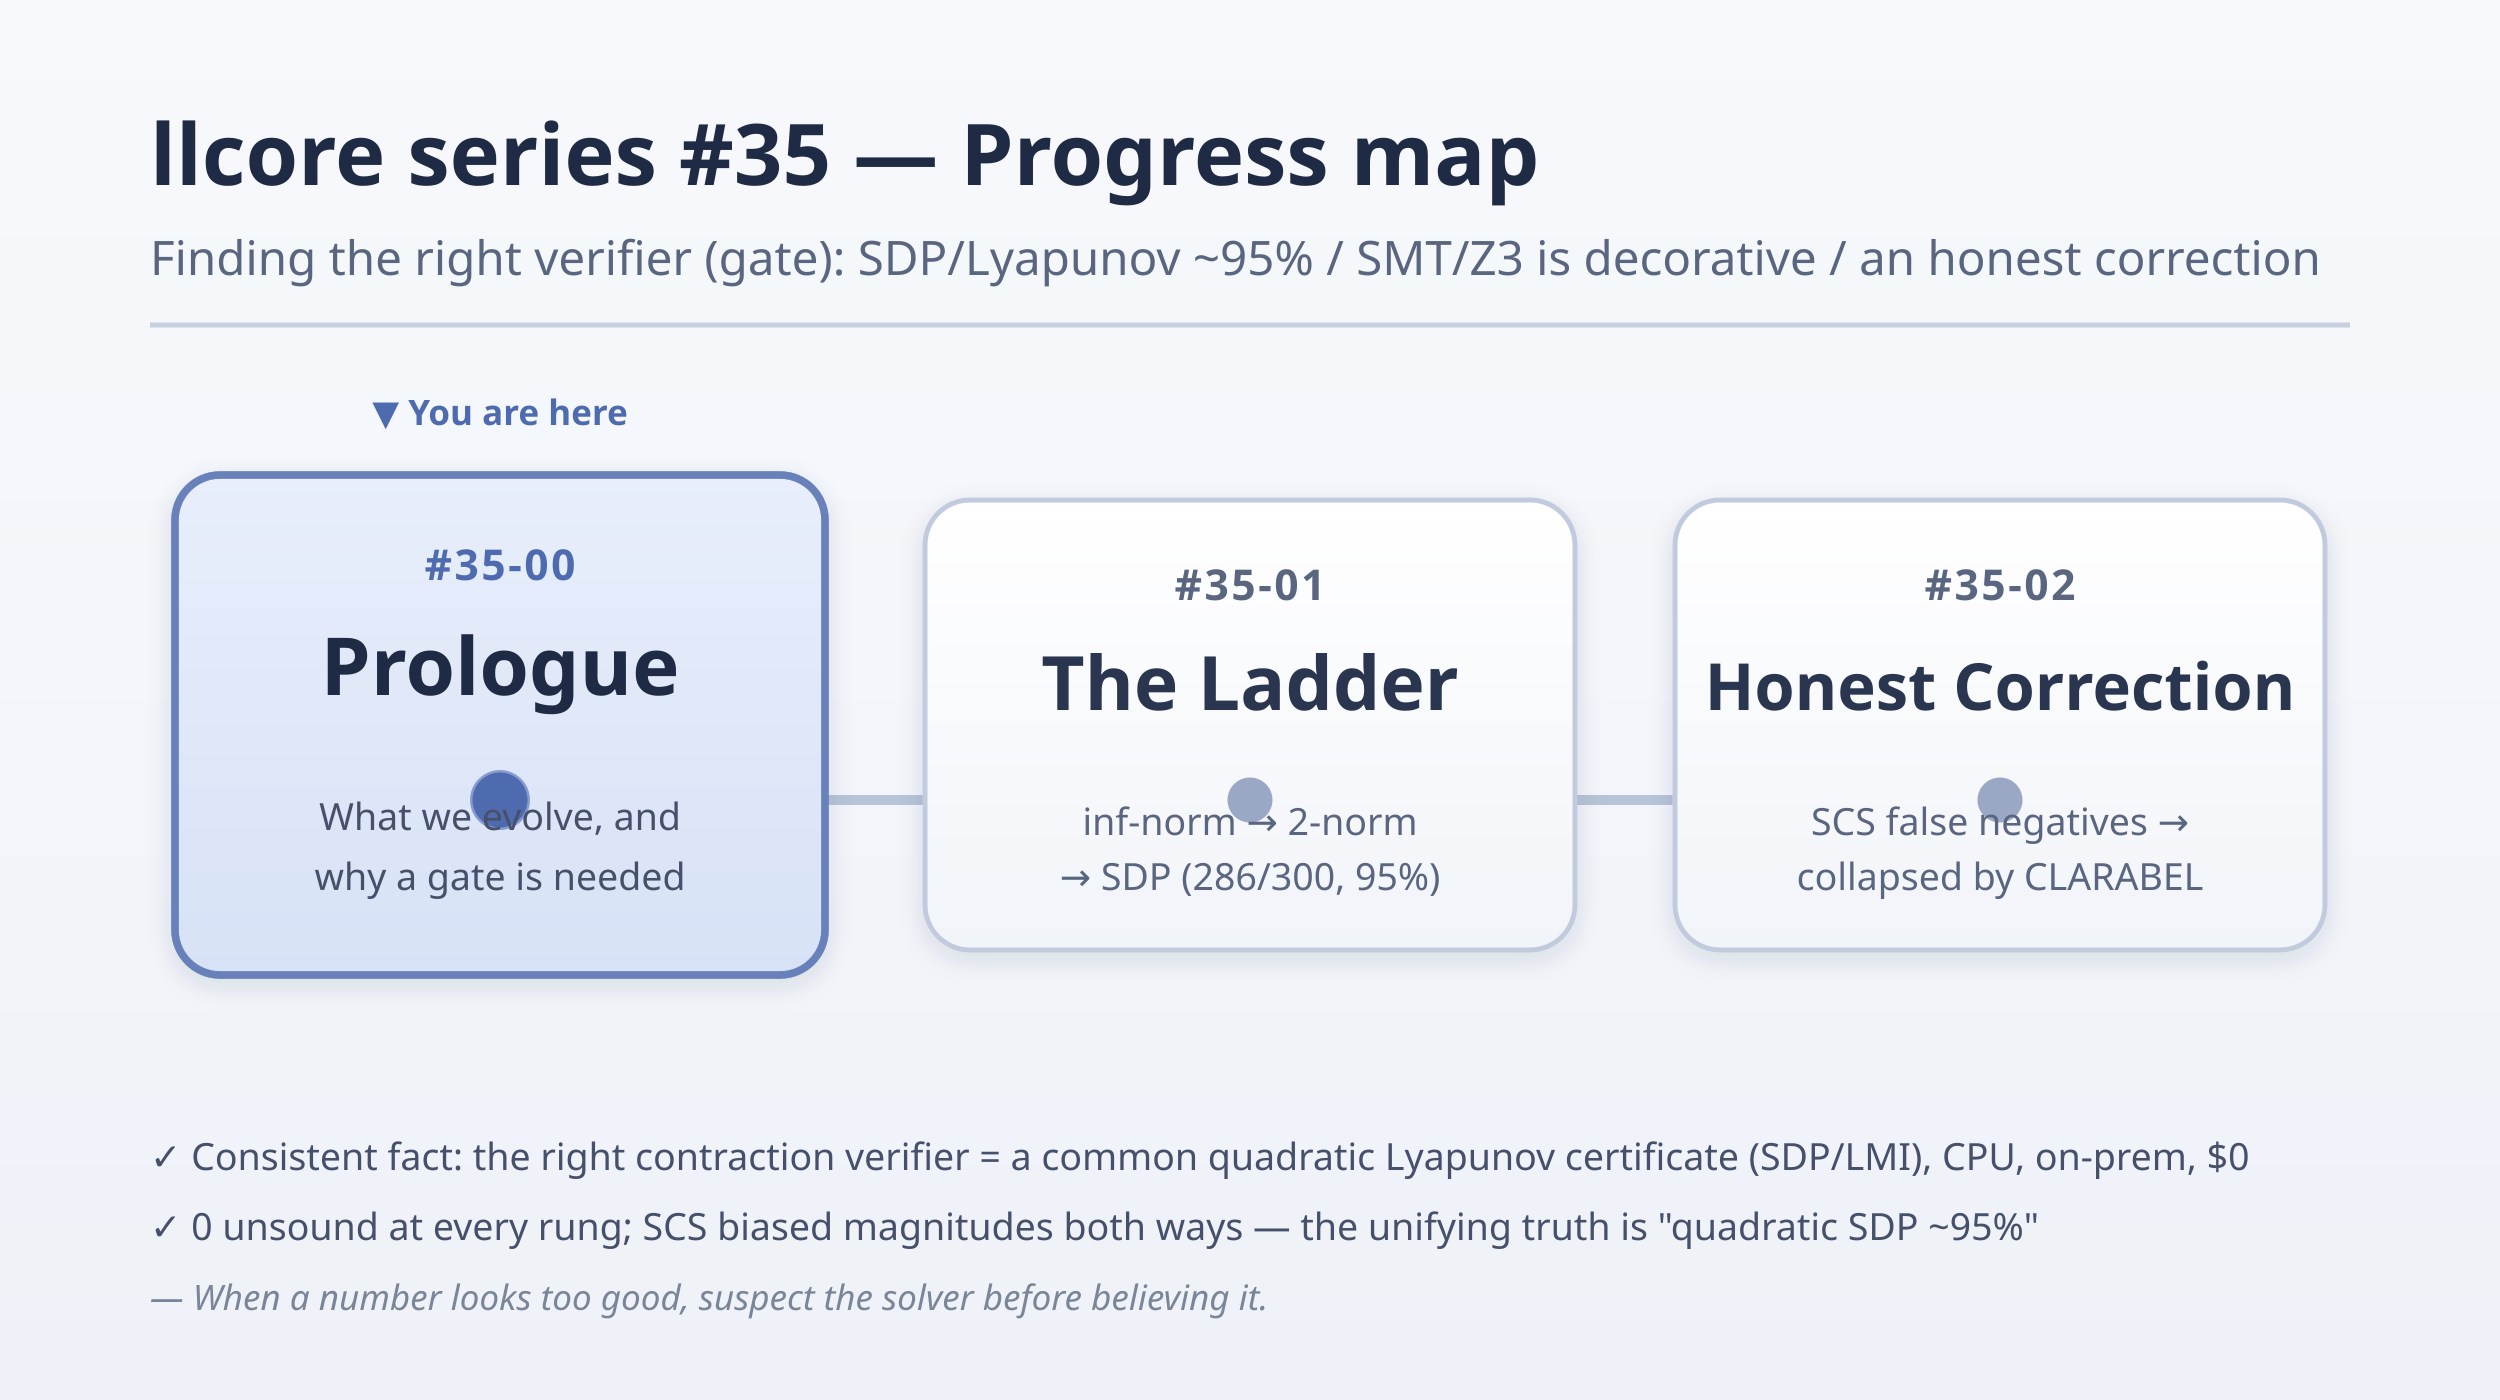
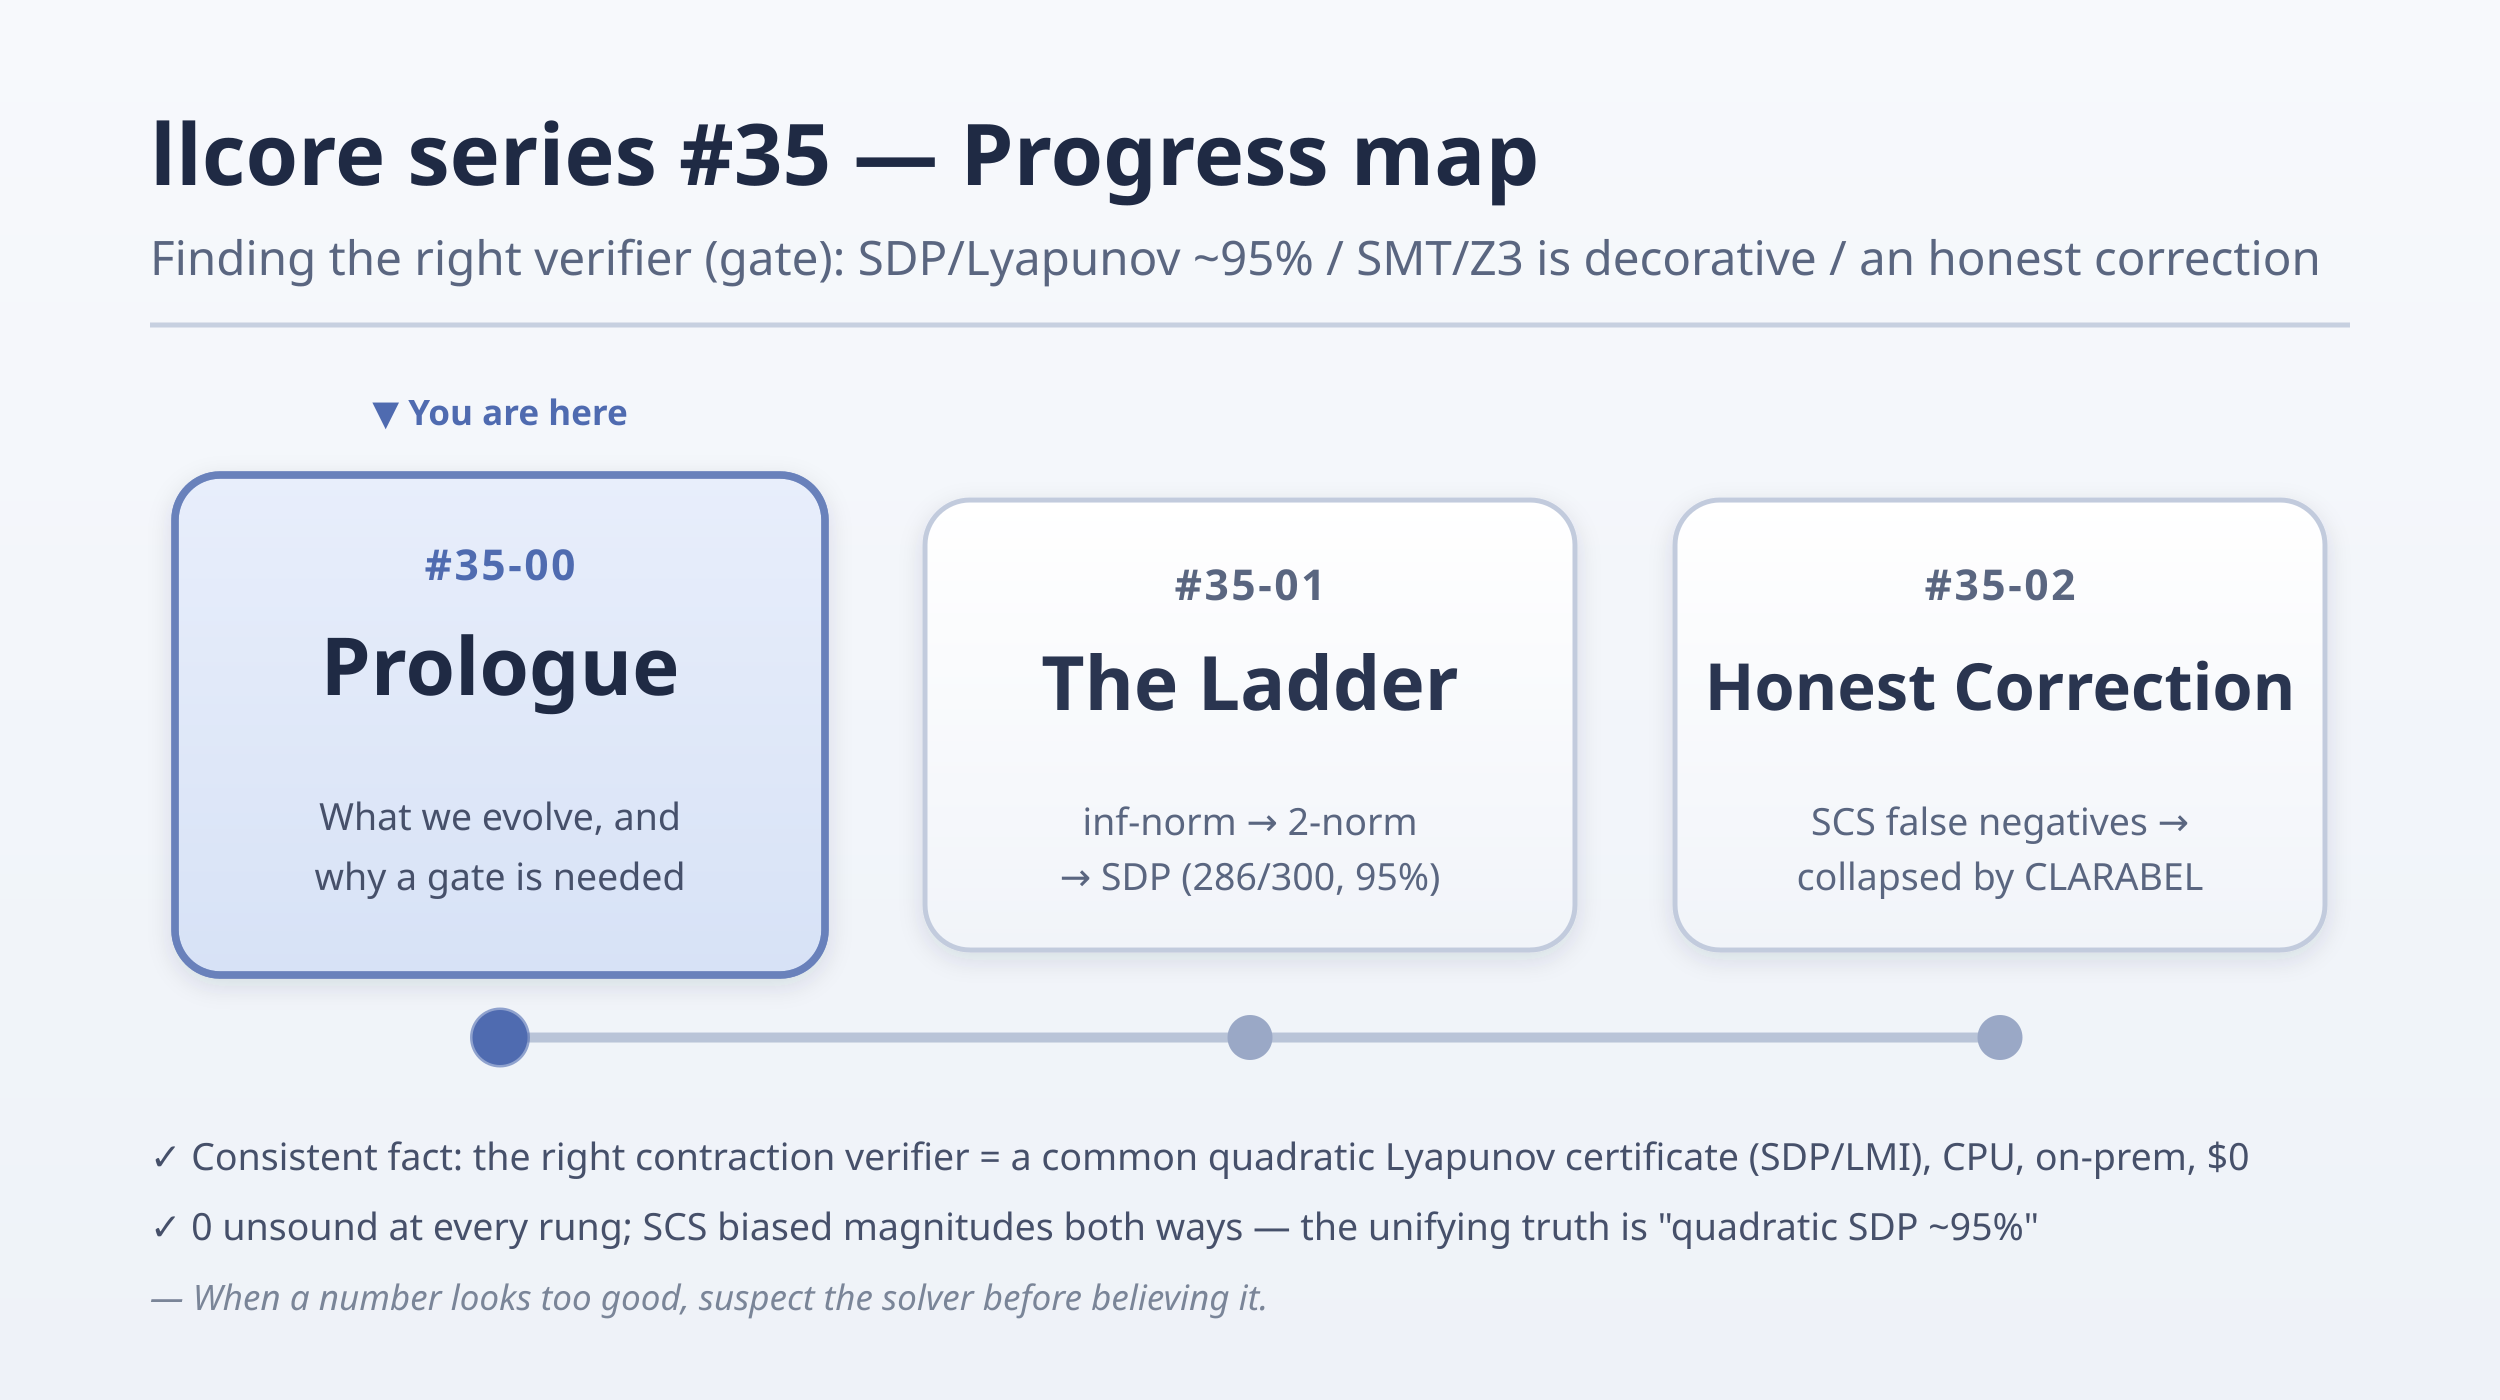
<svg xmlns="http://www.w3.org/2000/svg" viewBox="0 0 1000 560" font-family="'Segoe UI','Noto Sans',sans-serif">
  <defs>
    <linearGradient id="bg" x1="0" y1="0" x2="0" y2="1">
      <stop offset="0" stop-color="#f7f9fc" />
      <stop offset="1" stop-color="#eef2f8" />
    </linearGradient>
    <linearGradient id="cardActive" x1="0" y1="0" x2="0" y2="1">
      <stop offset="0" stop-color="#e8eefb" />
      <stop offset="1" stop-color="#d7e2f6" />
    </linearGradient>
    <linearGradient id="cardIdle" x1="0" y1="0" x2="0" y2="1">
      <stop offset="0" stop-color="#ffffff" />
      <stop offset="1" stop-color="#f1f4f9" />
    </linearGradient>
    <filter id="soft" x="-20%" y="-20%" width="140%" height="140%">
      <feDropShadow dx="0" dy="3" stdDeviation="5" flood-color="#1f2a44" flood-opacity="0.12" />
    </filter>
  </defs>
  <rect x="0" y="0" width="1000" height="560" fill="url(#bg)" />
  <text x="60" y="74" font-size="34" font-weight="700" fill="#1f2a44">llcore series #35 — Progress map</text>
  <text x="60" y="110" font-size="19" fill="#5a6680">Finding the right verifier (gate): SDP/Lyapunov ~95% / SMT/Z3 is decorative / an honest correction</text>
  <line x1="60" y1="130" x2="940" y2="130" stroke="#c7d0e0" stroke-width="2" />
-   <line x1="200" y1="320" x2="800" y2="320" stroke="#b9c4d8" stroke-width="4" stroke-linecap="round" />
-   <line x1="200" y1="320" x2="800" y2="320" stroke="#7d93c4" stroke-width="4" stroke-linecap="round" stroke-dasharray="0 600">
+   <line x1="200" y1="415" x2="800" y2="415" stroke="#b9c4d8" stroke-width="4" stroke-linecap="round" />
+   <line x1="200" y1="415" x2="800" y2="415" stroke="#7d93c4" stroke-width="4" stroke-linecap="round" stroke-dasharray="0 600">
    <animate attributeName="stroke-dasharray" from="0 600" to="600 0" dur="1.4s" fill="freeze" />
  </line>
  <g filter="url(#soft)">
    <rect x="70" y="190" width="260" height="200" rx="18" fill="url(#cardActive)" stroke="#4f6bb0" stroke-width="3" />
    <rect x="70" y="190" width="260" height="200" rx="18" fill="none" stroke="#7d93c4" stroke-width="3" opacity="0.55">
      <animate attributeName="opacity" values="0.55;0.18;0.55" dur="2.6s" repeatCount="indefinite" />
      <animate attributeName="stroke-width" values="3;7;3" dur="2.6s" repeatCount="indefinite" />
    </rect>
  </g>
-   <circle cx="200" cy="320" r="11" fill="#4f6bb0" />
-   <circle cx="200" cy="320" r="11" fill="none" stroke="#4f6bb0" stroke-width="2" opacity="0.6">
+   <circle cx="200" cy="415" r="11" fill="#4f6bb0" />
+   <circle cx="200" cy="415" r="11" fill="none" stroke="#4f6bb0" stroke-width="2" opacity="0.6">
    <animate attributeName="r" values="11;18;11" dur="2.6s" repeatCount="indefinite" />
    <animate attributeName="opacity" values="0.6;0;0.6" dur="2.6s" repeatCount="indefinite" />
  </circle>
  <text x="200" y="232" font-size="17" font-weight="700" fill="#4f6bb0" text-anchor="middle" letter-spacing="1">#35-00</text>
  <text x="200" y="278" font-size="32" font-weight="800" fill="#1f2a44" text-anchor="middle">Prologue</text>
  <text x="200" y="332" font-size="15" fill="#46506a" text-anchor="middle">What we evolve, and</text>
  <text x="200" y="356" font-size="15" fill="#46506a" text-anchor="middle">why a gate is needed</text>
  <text x="200" y="170" font-size="14" font-weight="700" fill="#4f6bb0" text-anchor="middle">▼ You are here</text>
  <g filter="url(#soft)">
    <rect x="370" y="200" width="260" height="180" rx="18" fill="url(#cardIdle)" stroke="#c2cbdd" stroke-width="2" />
  </g>
-   <circle cx="500" cy="320" r="9" fill="#9aa8c6" />
+   <circle cx="500" cy="415" r="9" fill="#9aa8c6" />
  <text x="500" y="240" font-size="17" font-weight="700" fill="#5a6680" text-anchor="middle" letter-spacing="1">#35-01</text>
  <text x="500" y="284" font-size="30" font-weight="800" fill="#2a3550" text-anchor="middle">The Ladder</text>
  <text x="500" y="334" font-size="15" fill="#5a6680" text-anchor="middle">inf-norm → 2-norm</text>
  <text x="500" y="356" font-size="15" fill="#5a6680" text-anchor="middle">→ SDP (286/300, 95%)</text>
  <g filter="url(#soft)">
    <rect x="670" y="200" width="260" height="180" rx="18" fill="url(#cardIdle)" stroke="#c2cbdd" stroke-width="2" />
  </g>
-   <circle cx="800" cy="320" r="9" fill="#9aa8c6" />
+   <circle cx="800" cy="415" r="9" fill="#9aa8c6" />
  <text x="800" y="240" font-size="17" font-weight="700" fill="#5a6680" text-anchor="middle" letter-spacing="1">#35-02</text>
  <text x="800" y="284" font-size="26" font-weight="800" fill="#2a3550" text-anchor="middle">Honest Correction</text>
  <text x="800" y="334" font-size="15" fill="#5a6680" text-anchor="middle">SCS false negatives →</text>
  <text x="800" y="356" font-size="15" fill="#5a6680" text-anchor="middle">collapsed by CLARABEL</text>
  <text x="60" y="468" font-size="15" fill="#46506a">✓ Consistent fact: the right contraction verifier = a common quadratic Lyapunov certificate (SDP/LMI), CPU, on-prem, $0</text>
  <text x="60" y="496" font-size="15" fill="#46506a">✓ 0 unsound at every rung; SCS biased magnitudes both ways — the unifying truth is "quadratic SDP ~95%"</text>
  <text x="60" y="524" font-size="14" fill="#7a8598" font-style="italic">— When a number looks too good, suspect the solver before believing it.</text>
</svg>
